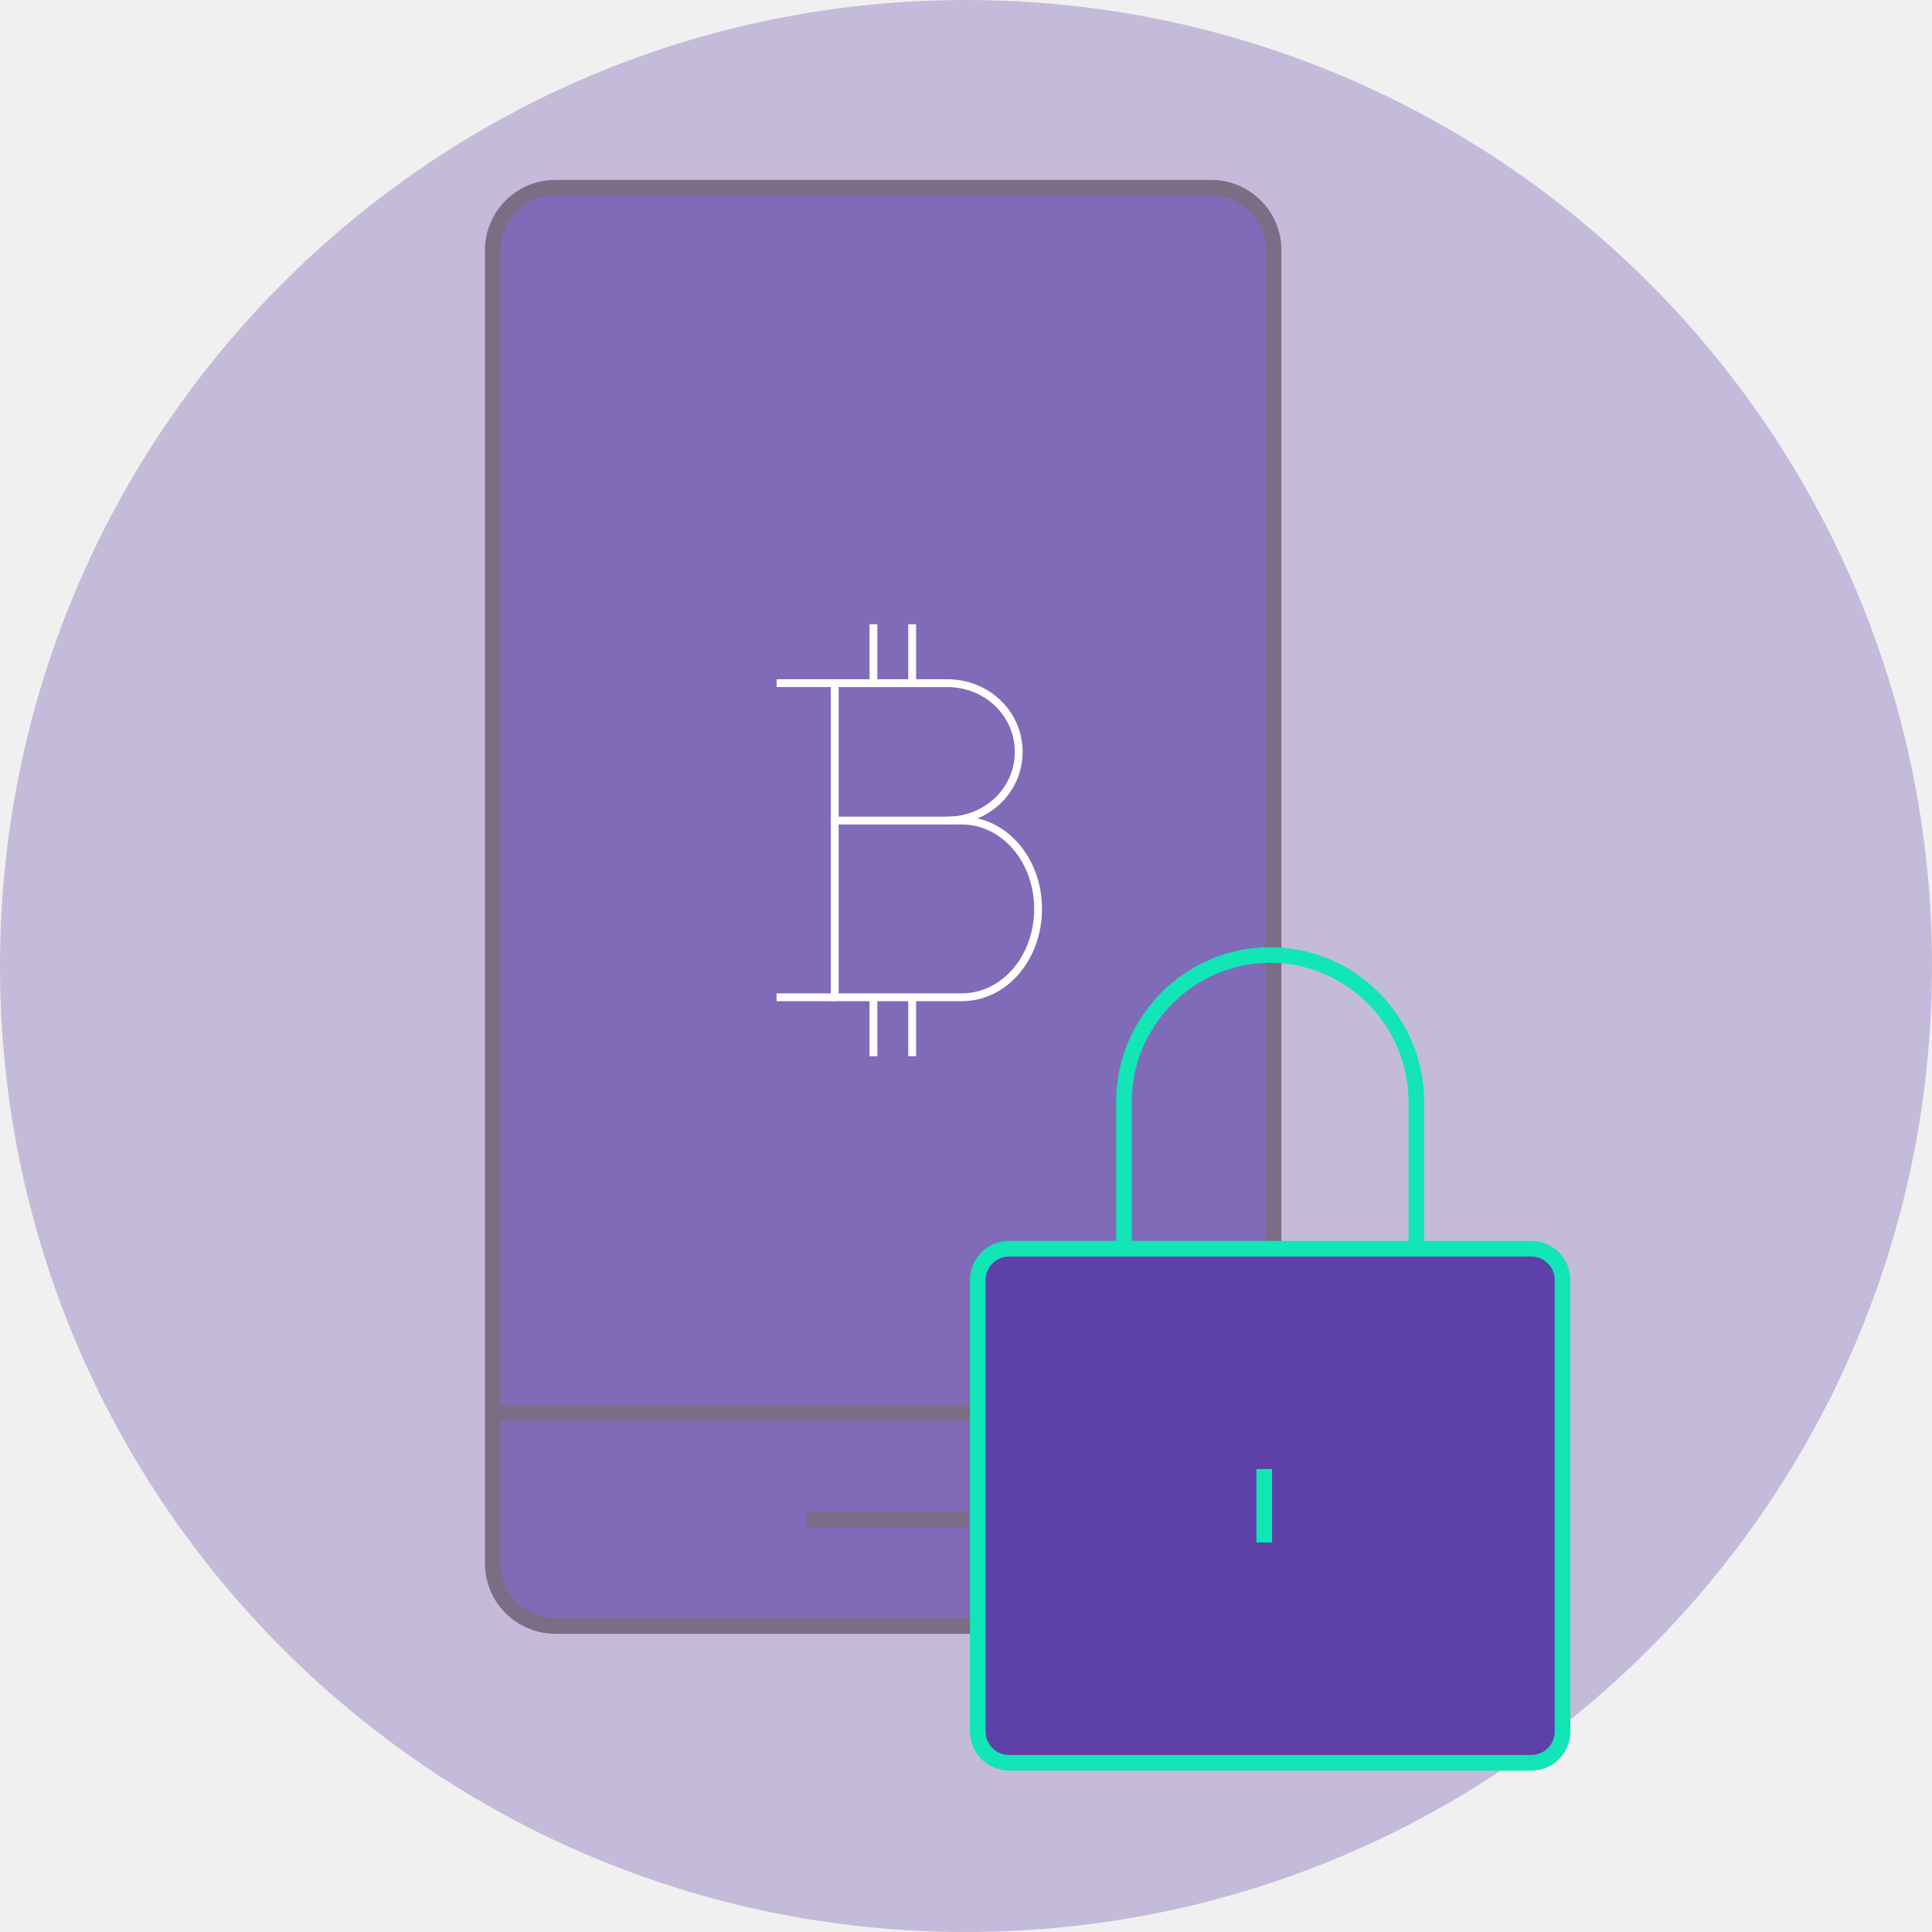
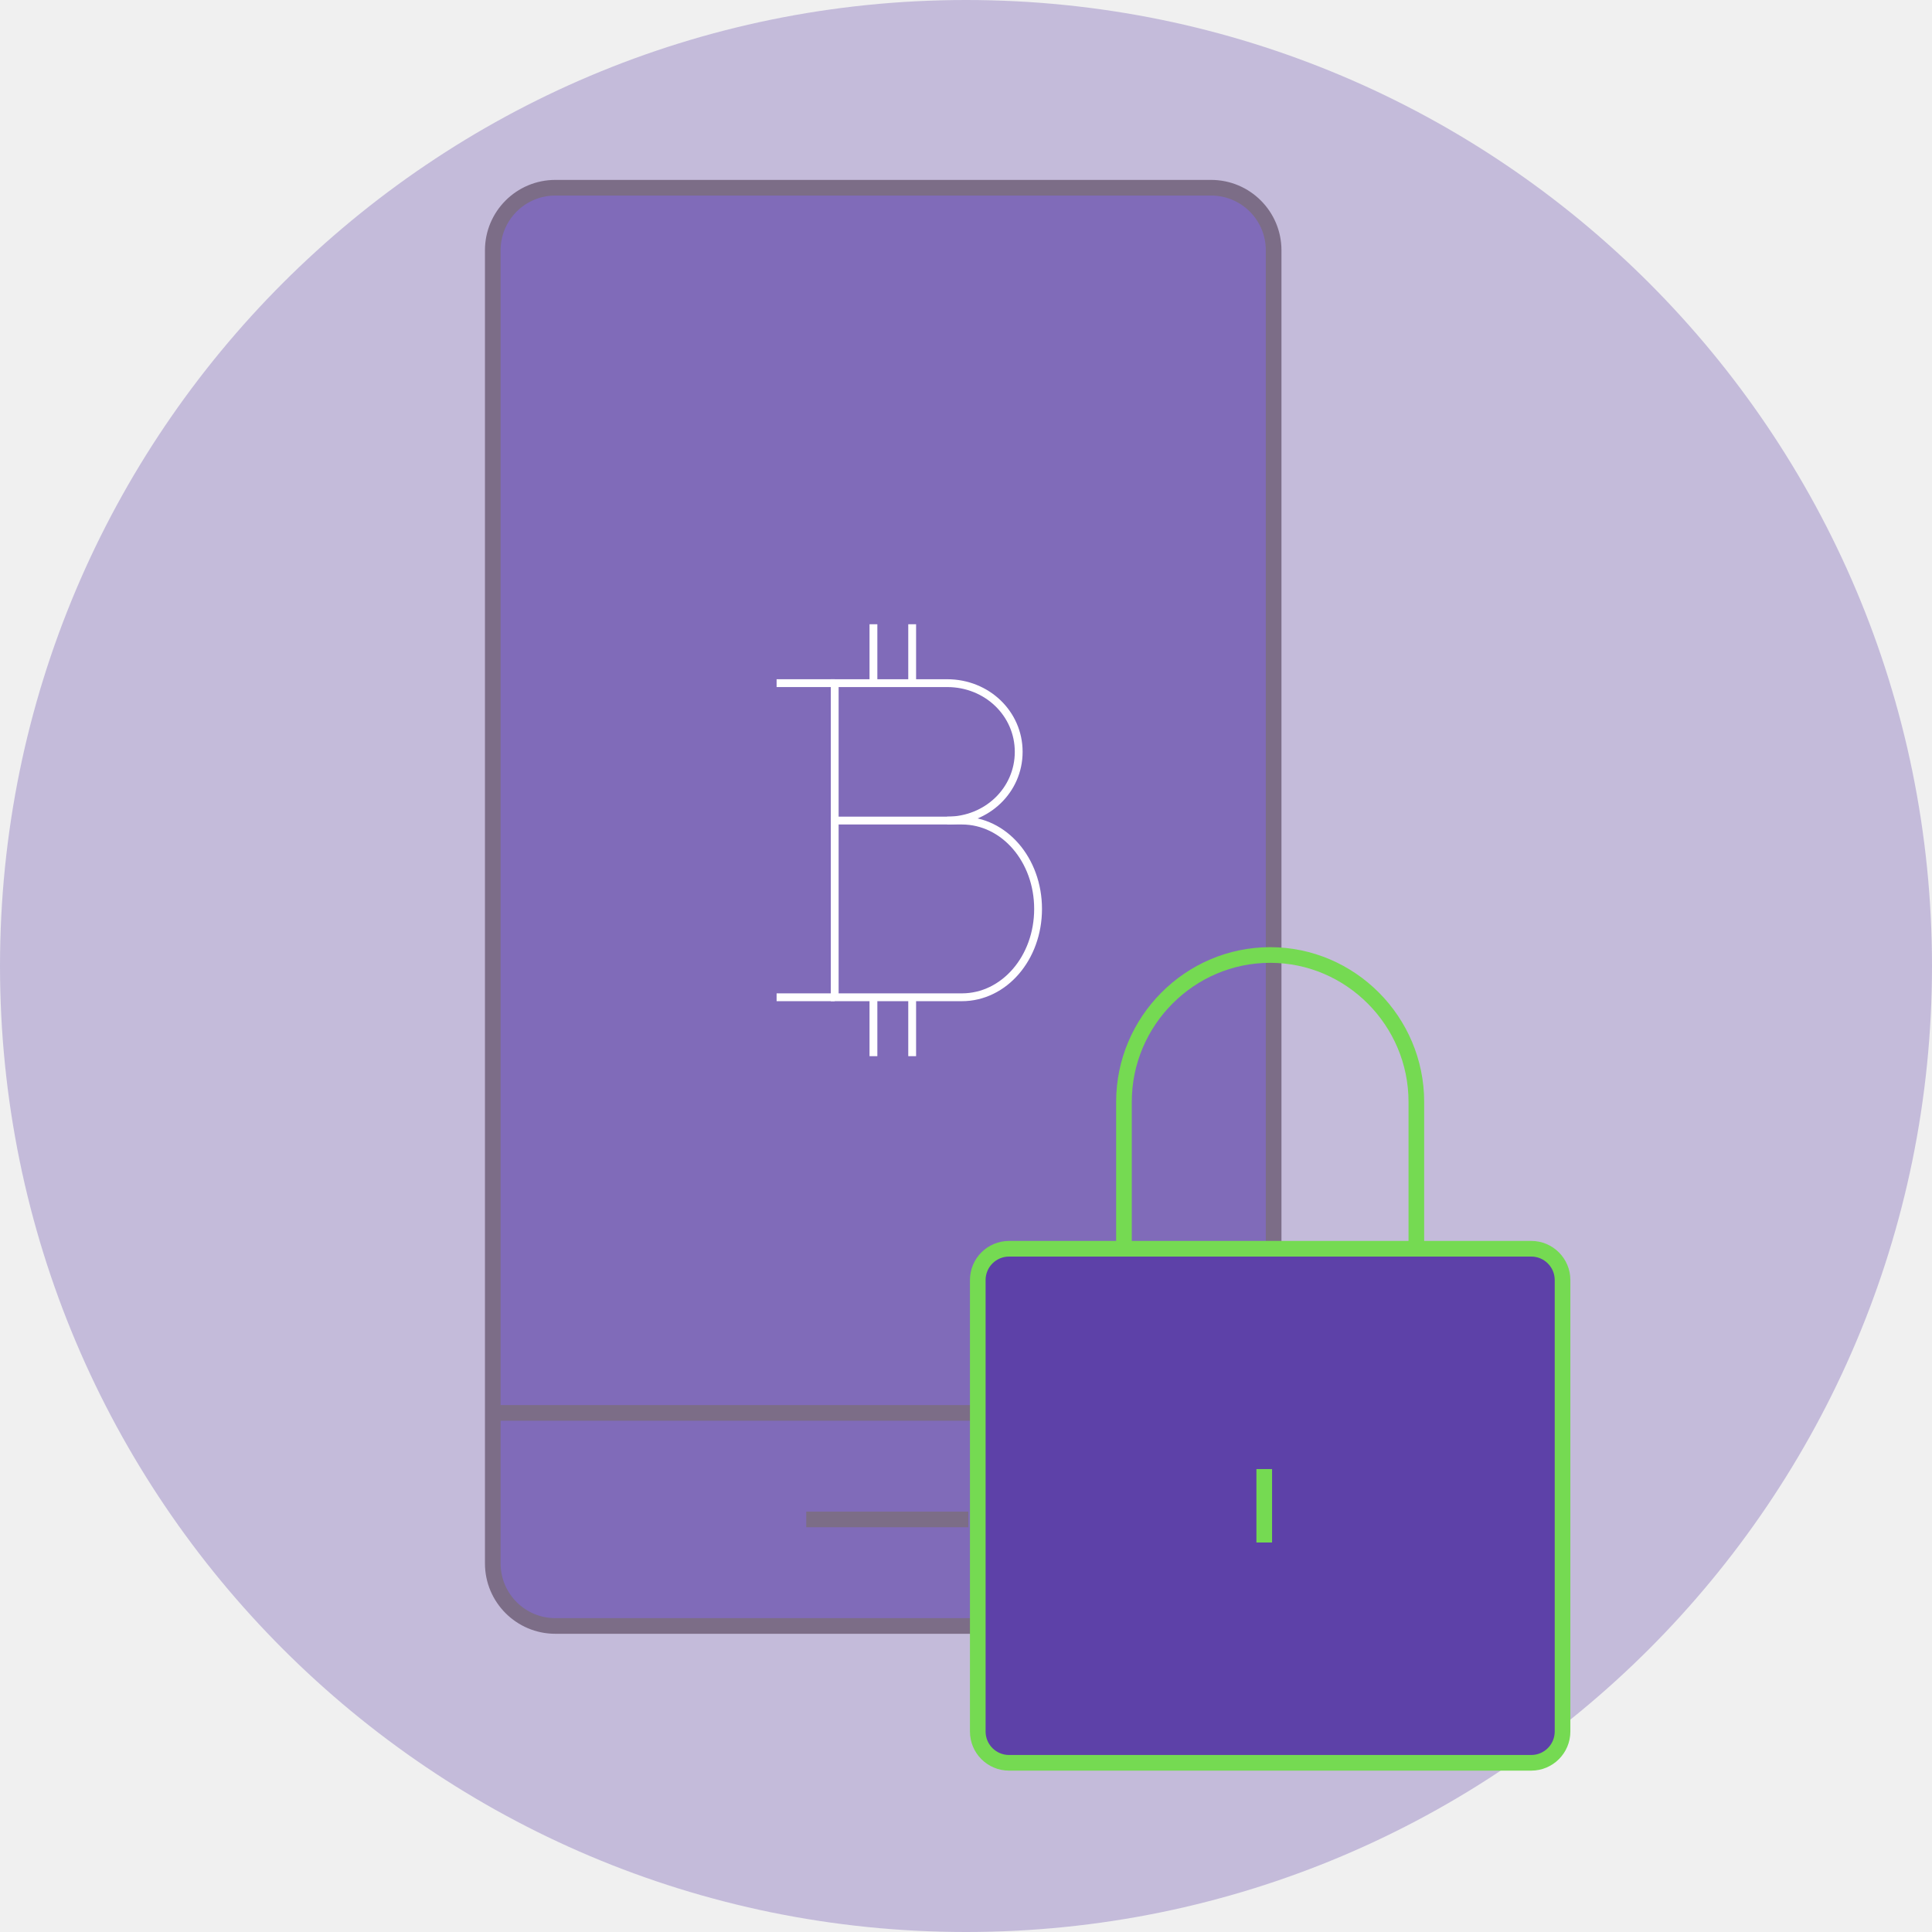
<svg xmlns="http://www.w3.org/2000/svg" width="247px" height="247px" viewBox="0 0 247 247" version="1.1">
  <defs>
    <linearGradient x1="50%" y1="0%" x2="50%" y2="89.467%" id="linearGradient-1">
      <stop stop-color="#5D41A8" offset="0%" />
      <stop stop-color="#5D41A8" offset="100%" />
    </linearGradient>
  </defs>
  <g id="Page-1" stroke="none" stroke-width="1" fill="none" fill-rule="evenodd">
    <g id="tour-control">
      <g id="Onboarding">
        <g id="0.2.3---Tour-3">
          <g id="bg-3">
            <path d="M123.5,247 C191.707,247 247,191.707 247,123.5 C247,55.293 191.707,1.42108547e-14 123.5,1.42108547e-14 C55.293,1.42108547e-14 1.42108547e-14,55.293 1.42108547e-14,123.5 C1.42108547e-14,191.707 55.293,247 123.5,247 Z" id="Oval-2" fill="url(#linearGradient-1)" fill-rule="nonzero" opacity="0.3" />
            <rect id="Combined-Shape" stroke="#7C6D87" stroke-width="2" fill-opacity="0.65" fill="#5D41A8" fill-rule="nonzero" x="63" y="24" width="99.831" height="183.875" rx="8" />
            <path d="M63.52,180.635 L162.311,180.635" id="Line" stroke="#7C6D87" stroke-width="2" stroke-linecap="square" />
            <path d="M104.076,194.255 L122.795,194.255" id="Line" stroke="#7C6D87" stroke-width="2" stroke-linecap="square" />
            <g id="Group-4" transform="translate(98, 79)" stroke="#FFFFFF">
              <g id="top-up">
                <g id="shopping-48px-outline_bitcoin" transform="translate(0.666667, 0.180606)">
                  <g id="Group" transform="translate(0.619048, 0.627502)">
                    <path d="M12.381,0 L12.381,7.53" id="Shape" />
                    <path d="M17.333,0 L17.333,7.53" id="Shape" />
                    <path d="M12.381,47.69 L12.381,55.22" id="Shape" />
                    <path d="M17.333,47.69 L17.333,55.22" id="Shape" />
                    <path d="M0,47.69 L7.429,47.69" id="Shape-Copy" />
                    <path d="M0,7.53 L7.429,7.53" id="Shape-Copy-2" />
                    <path d="M7.429,25.1 L7.429,7.53 L21.804,7.53 C26.901,7.53 30.952,11.421 30.952,16.315 C30.952,21.21 26.901,25.1 21.804,25.1" id="Shape" />
                    <path d="M7.429,47.69 L7.429,25.1 L23.679,25.1 C29.095,25.1 33.429,30.12 33.429,36.395 C33.429,42.67 29.095,47.69 23.679,47.69 L7.429,47.69 Z" id="Shape" />
                  </g>
                </g>
              </g>
            </g>
-             <g id="Group-3" transform="translate(125, 122)" stroke="#12E5B6" stroke-width="2">
+             <g id="Group-3" transform="translate(125, 122)" stroke="#75da52" stroke-width="2">
              <rect id="Rectangle-path" fill="#5D41A8" fill-rule="nonzero" x="0.005" y="37.648" width="74.76" height="65.721" rx="4" />
              <path d="M18.695,37.648 L18.695,18.871 C18.695,8.543 27.106,0.093 37.385,0.093 L37.385,0.093 C47.665,0.093 56.076,8.543 56.076,18.871 L56.076,37.648" id="Shape" />
              <path d="M36.63,65.815 L36.63,75.203" id="Shape" fill="#F9F9F9" fill-rule="nonzero" />
            </g>
          </g>
        </g>
      </g>
    </g>
  </g>
</svg>
